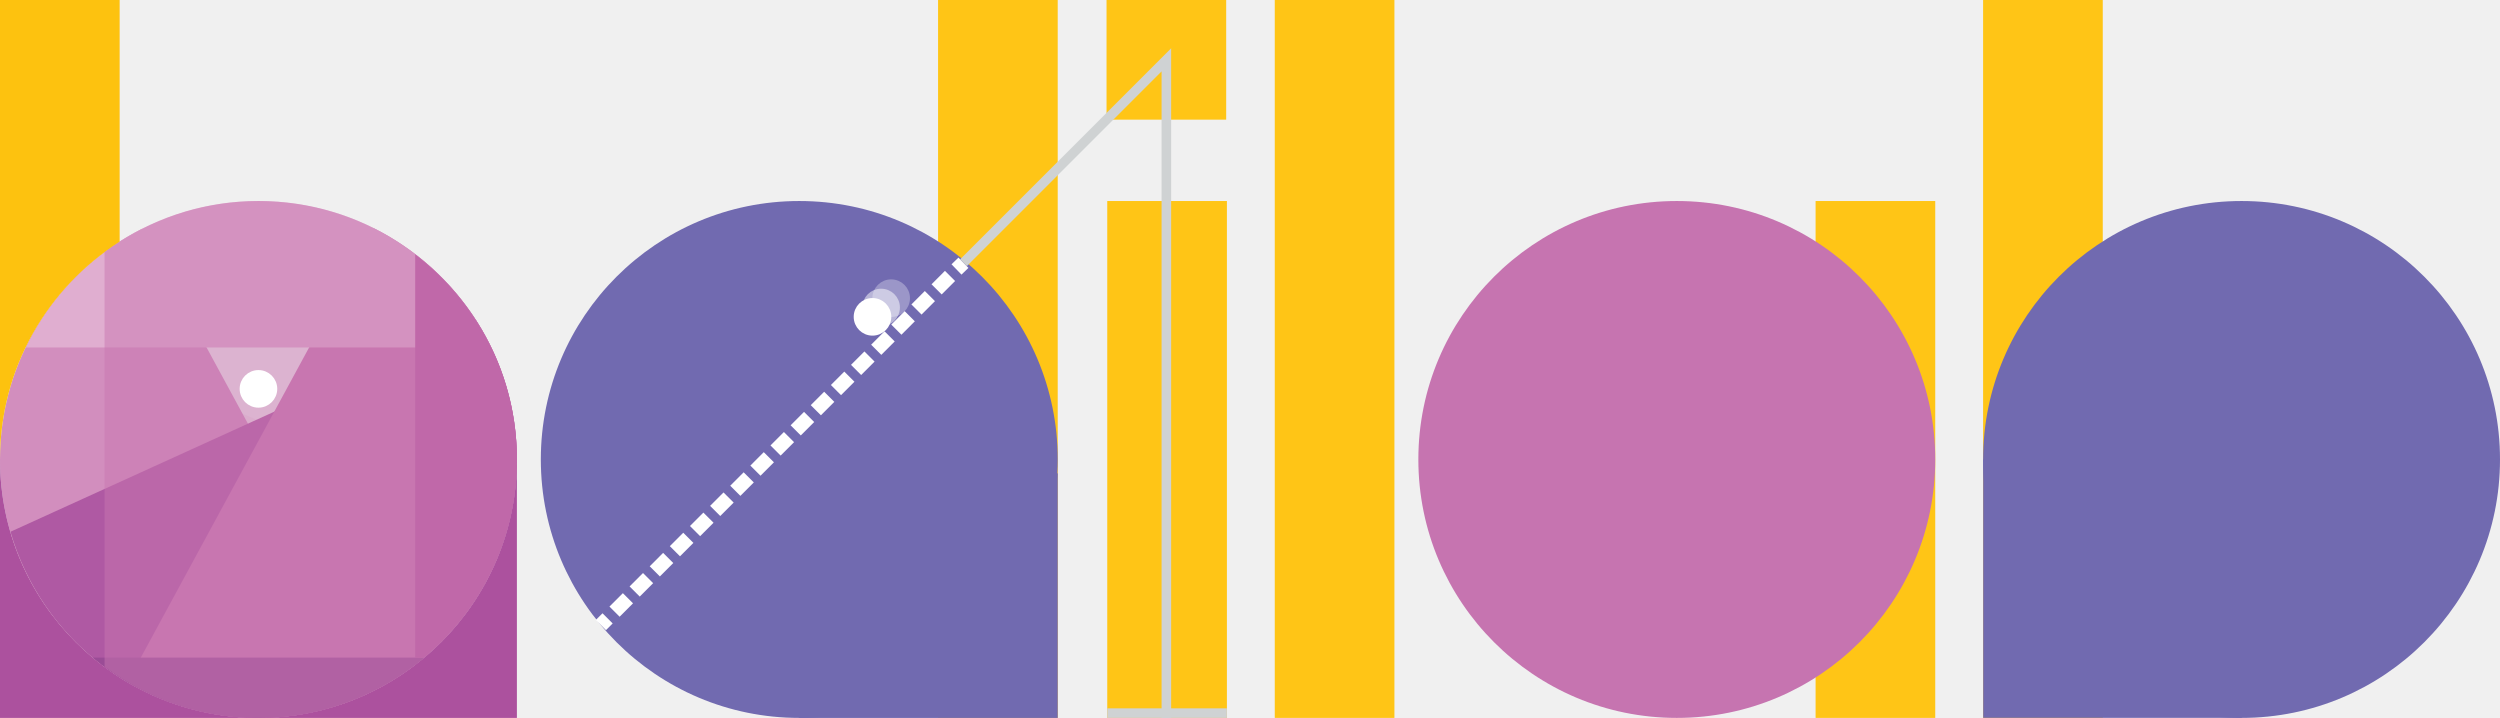
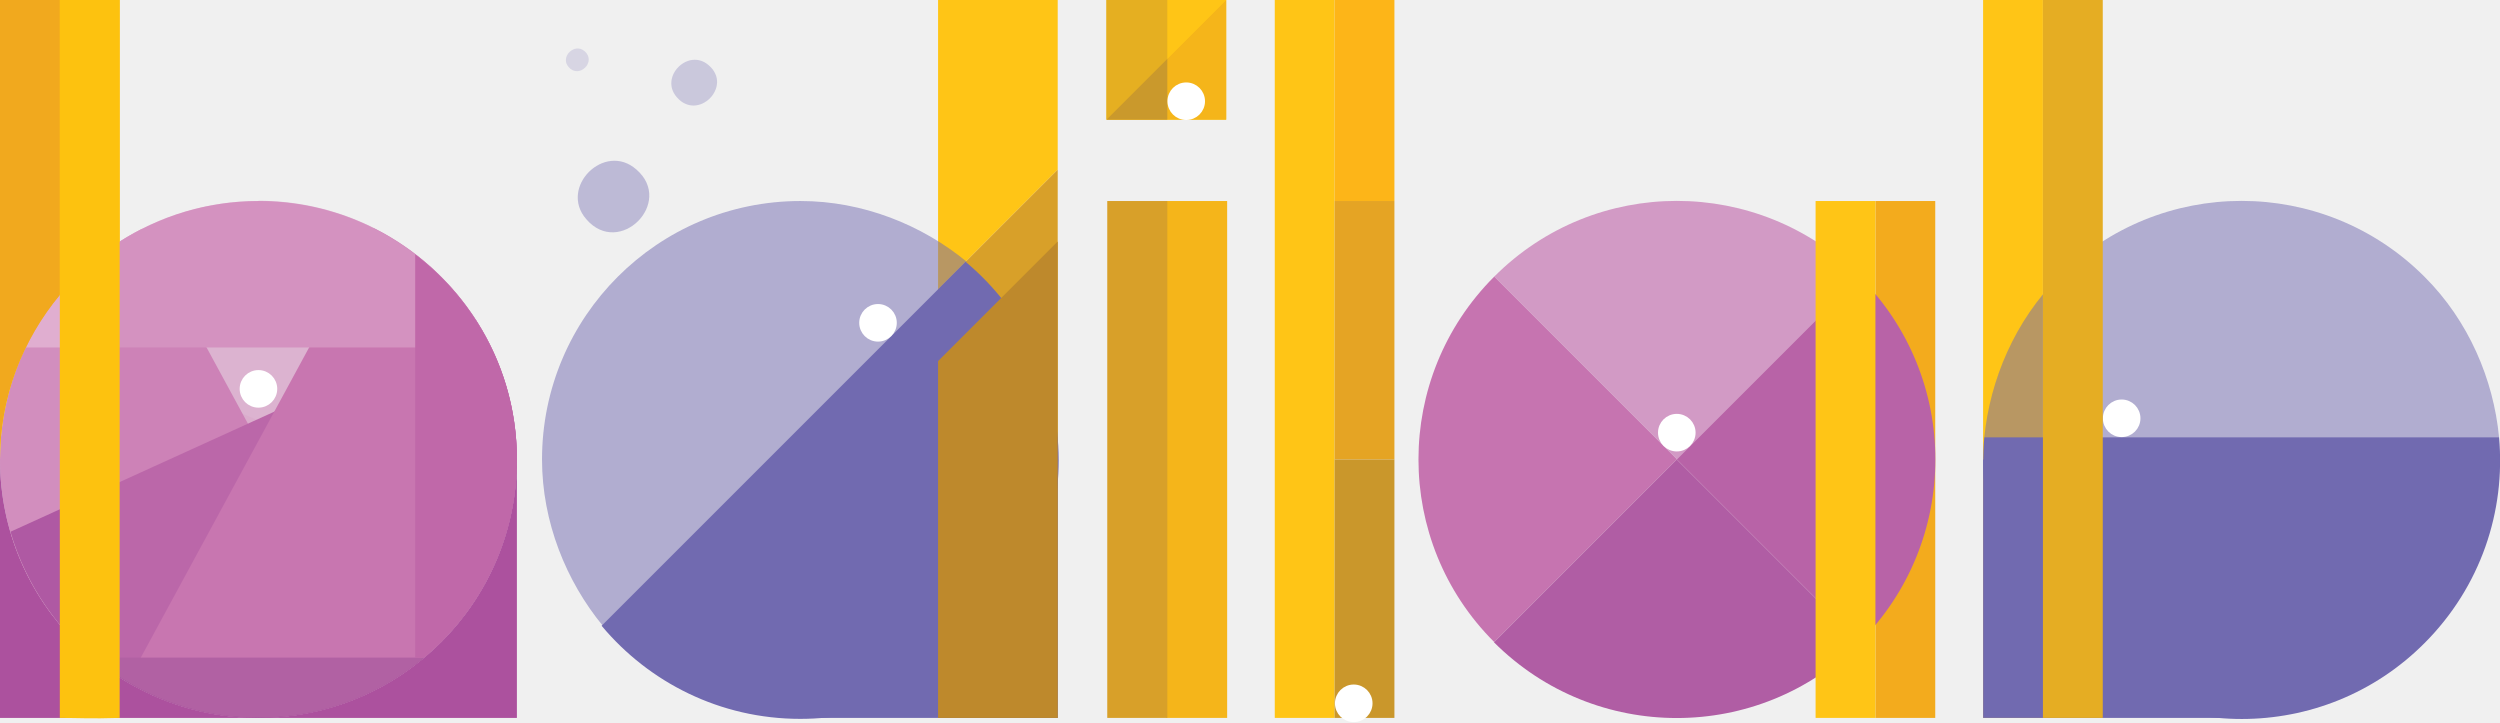
- <svg xmlns="http://www.w3.org/2000/svg" version="1.1" id="Layer_1" x="0px" y="0px" viewBox="0 0 104.47 30" style="enable-background:new 0 0 104.47 30;" xml:space="preserve">
-   <style type="text/css">
- 	.st0{fill:#FFC516;}
- 	.st1{fill:#716AB0;}
- 	.st2{opacity:0.1;fill:#CA76B0;}
- 	.st3{fill:#D28EBE;}
- 	.st4{fill:#AF59A3;}
- 	.st5{fill:#C876B0;}
- 	.st6{fill:#9A4C96;}
- 	.st7{fill:#E0AED0;}
- 	.st8{fill:#AC519E;}
- 	.st9{fill:#FDC20F;}
- 	.st10{fill:#C674B0;}
- 	.st11{fill:#B85AA2;}
- 	.st12{opacity:0.5;fill:#C876B0;}
- 	.st13{fill:#FFFFFF;stroke:#FFFFFF;stroke-width:0.271;stroke-miterlimit:10;}
- 	.st14{fill:none;stroke:#FFFFFF;stroke-width:0.6;stroke-miterlimit:10;}
- 	.st15{fill:none;stroke:#FFFFFF;stroke-width:0.6;stroke-miterlimit:10;stroke-dasharray:0.793,0.397;}
- 	.st16{opacity:0.5;fill:#FFFFFF;stroke:#FFFFFF;stroke-width:0.271;stroke-miterlimit:10;}
- 	.st17{opacity:0.3;fill:#FFFFFF;stroke:#FFFFFF;stroke-width:0.271;stroke-miterlimit:10;}
- 	.st18{fill:none;stroke:#CFD2D3;stroke-width:0.4;stroke-miterlimit:10;}
- 	.st19{fill:#6E7071;stroke:#CFD2D3;stroke-width:0.4;stroke-miterlimit:10;}
- </style>
-   <rect x="46.24" y="0" class="st0" width="5" height="5" />
-   <rect x="39.2" y="0" transform="matrix(-1 -4.511115e-11 4.511115e-11 -1 83.3999 30)" class="st0" width="5" height="30" />
-   <circle class="st1" cx="33.4" cy="19.2" r="10.8" />
-   <path class="st2" d="M1.6,13.56C0.59,15.2,0,17.13,0,19.2C0,25.16,4.84,30,10.8,30c4.95,0,9.12-3.34,10.39-7.89L1.6,13.56z" />
-   <path class="st3" d="M5.94,9.56C2.42,11.34,0,14.99,0,19.2C0,25.16,4.84,30,10.8,30c1.98,0,3.84-0.54,5.43-1.48L5.94,9.56z" />
-   <path class="st4" d="M19.88,13.37L0.44,22.22C1.74,26.71,5.88,30,10.8,30c5.96,0,10.8-4.84,10.8-10.8  C21.6,17.05,20.96,15.05,19.88,13.37z" />
-   <path class="st5" d="M15.62,9.54L5.33,28.5C6.93,29.45,8.8,30,10.8,30c5.96,0,10.8-4.84,10.8-10.8  C21.6,14.97,19.16,11.31,15.62,9.54z" />
-   <path class="st6" d="M3.87,27.48C5.75,29.05,8.16,30,10.8,30c2.64,0,5.05-0.95,6.93-2.52H3.87z" />
-   <path class="st7" d="M20.52,14.52C18.78,10.9,15.09,8.4,10.8,8.4c-4.29,0-7.98,2.5-9.72,6.12H20.52z" />
+ <svg xmlns="http://www.w3.org/2000/svg" id="Layer_1" viewBox="0 0 104.47 30.18">
+   <defs>
+     <style>.cls-1{fill:#ca972b;}.cls-2{fill:#d8a029;}.cls-3{opacity:.4;}.cls-3,.cls-4,.cls-5,.cls-6,.cls-7{fill:#716ab0;}.cls-5{opacity:.2;}.cls-6{opacity:.3;}.cls-8{fill:#b85aa2;}.cls-9{fill:#f5b51a;}.cls-10{fill:#f3ab1d;}.cls-11{fill:#c674b0;}.cls-12{fill:#e0aed0;}.cls-13{fill:#e5ad23;}.cls-14{fill:#fff;stroke:#fff;stroke-miterlimit:10;stroke-width:.27px;}.cls-15{fill:#be892c;}.cls-16,.cls-17{fill:#c876b0;}.cls-18{fill:#d28ebe;}.cls-19{fill:#b05da4;}.cls-20{fill:#b863a7;}.cls-21,.cls-17,.cls-7{opacity:.5;}.cls-21,.cls-22{fill:#ffc516;}.cls-23{fill:#fdc20f;}.cls-24{fill:#ca992c;}.cls-25{fill:#f1a91e;}.cls-26{fill:#d29ac5;}.cls-27{fill:#ca76b0;opacity:.1;}.cls-28{fill:#9a4c96;}.cls-29{fill:#fdb518;}.cls-30{fill:#e5a424;}.cls-31{fill:#ac519e;}.cls-32{fill:#af59a3;}</style>
+   </defs>
+   <polygon class="cls-22" points="44.2 7.09 44.2 0 39.2 0 39.2 12.09 44.2 7.09" />
+   <rect class="cls-10" x="78.37" y="8.4" width="2.5" height="21.6" />
+   <rect class="cls-22" x="82.87" y="0" width="2.5" height="30" />
+   <path class="cls-4" d="m104.43,18.27h-21.51c-.28,3.08.76,6.26,3.12,8.61,4.22,4.22,11.06,4.22,15.27,0,2.36-2.36,3.4-5.53,3.12-8.61Z" />
+   <rect class="cls-22" x="46.24" y="0" width="5" height="5" />
+   <path class="cls-27" d="m1.6,13.56c-1.01,1.64-1.6,3.57-1.6,5.64,0,5.96,4.84,10.8,10.8,10.8,4.95,0,9.12-3.34,10.39-7.89L1.6,13.56Z" />
+   <path class="cls-18" d="m5.94,9.56C2.42,11.34,0,14.99,0,19.2c0,5.96,4.84,10.8,10.8,10.8,1.98,0,3.84-.54,5.43-1.48L5.94,9.56Z" />
+   <path class="cls-32" d="m19.88,13.37L.44,22.22c1.31,4.5,5.45,7.78,10.36,7.78,5.96,0,10.8-4.84,10.8-10.8,0-2.15-.64-4.15-1.72-5.83Z" />
+   <path class="cls-16" d="m15.62,9.54L5.33,28.5c1.61.95,3.47,1.5,5.47,1.5,5.96,0,10.8-4.84,10.8-10.8,0-4.23-2.44-7.89-5.98-9.66Z" />
+   <path class="cls-28" d="m3.87,27.48c1.88,1.57,4.29,2.52,6.93,2.52s5.05-.95,6.93-2.52H3.87Z" />
+   <path class="cls-12" d="m20.52,14.52c-1.74-3.62-5.44-6.12-9.72-6.12S2.82,10.9,1.08,14.52h19.45Z" />
  <g>
-     <path class="st8" d="M0,19.2V30h5h5.8C4.84,30,0,25.16,0,19.2z" />
-     <path class="st8" d="M10.8,30h10.8V19.2C21.6,25.16,16.76,30,10.8,30z" />
-     <path class="st9" d="M5,10.1V0H0v19.2C0,15.37,2,12.02,5,10.1z" />
+     <path class="cls-31" d="m0,19.2v10.8h10.8c-5.96,0-10.8-4.84-10.8-10.8Z" />
+     <path class="cls-31" d="m10.8,30h10.8v-10.8c0,5.96-4.84,10.8-10.8,10.8Z" />
+     <path class="cls-23" d="m5,10.1V0H0v19.2c0-3.83,2-7.18,5-9.1Z" />
  </g>
-   <rect x="46.27" y="8.4" class="st0" width="5" height="21.6" />
-   <rect x="82.87" y="0" class="st0" width="5" height="30" />
-   <rect x="75.87" y="8.4" class="st0" width="5" height="21.6" />
-   <circle class="st1" cx="93.67" cy="19.2" r="10.8" />
-   <circle class="st10" cx="70.07" cy="19.2" r="10.8" />
-   <rect x="53.27" y="0" class="st0" width="5" height="30" />
-   <path class="st11" d="M17.71,27.48c2.37-1.98,3.89-4.95,3.89-8.28c0-3.5-1.67-6.6-4.25-8.57v16.86" />
-   <path class="st12" d="M10.8,8.4c-2.41,0-4.63,0.8-6.43,2.13v17.33C6.17,29.2,8.39,30,10.8,30c5.96,0,10.8-4.84,10.8-10.8  C21.6,13.24,16.76,8.4,10.8,8.4z" />
-   <circle class="st13" cx="10.8" cy="16.25" r="0.65" />
-   <rect x="33.69" y="19.49" transform="matrix(-1.094787e-11 1 -1 -1.094787e-11 63.691 -13.9089)" class="st1" width="10.22" height="10.8" />
-   <rect x="82.87" y="19.2" transform="matrix(-1.836970e-16 1 -1 -1.836970e-16 112.8726 -63.6726)" class="st1" width="10.8" height="10.8" />
-   <g>
-     <g>
-       <line class="st14" x1="25.11" y1="26.12" x2="25.39" y2="25.84" />
-       <line class="st15" x1="25.68" y1="25.56" x2="39.83" y2="11.4" />
-       <line class="st14" x1="39.97" y1="11.26" x2="40.26" y2="10.98" />
-     </g>
-   </g>
-   <circle class="st13" cx="36.46" cy="13.24" r="0.65" />
-   <circle class="st16" cx="36.82" cy="12.85" r="0.65" />
-   <circle class="st17" cx="37.24" cy="12.46" r="0.65" />
-   <polyline class="st18" points="48.74,30 48.74,2.5 40.26,10.98 " />
-   <line class="st19" x1="51.27" y1="29.8" x2="46.27" y2="29.8" />
+   <rect class="cls-9" x="48.74" y="8.4" width="2.54" height="21.6" />
+   <path class="cls-11" d="m62.44,11.56c-4.22,4.22-4.22,11.06,0,15.27l7.64-7.64-7.64-7.64Z" />
+   <rect class="cls-22" x="53.27" y="0" width="2.5" height="30" />
+   <path class="cls-8" d="m17.71,27.48c2.37-1.98,3.89-4.95,3.89-8.28,0-3.5-1.67-6.6-4.25-8.57v16.86" />
+   <path class="cls-17" d="m10.8,8.4c-2.41,0-4.63.8-6.43,2.13v17.33c1.8,1.33,4.01,2.13,6.43,2.13,5.96,0,10.8-4.84,10.8-10.8s-4.84-10.8-10.8-10.8Z" />
+   <circle class="cls-14" cx="10.8" cy="16.25" r=".65" />
+   <rect class="cls-4" x="82.87" y="19.2" width="10.8" height="10.8" transform="translate(112.87 -63.67) rotate(90)" />
+   <rect class="cls-2" x="46.27" y="8.4" width="2.51" height="21.6" />
+   <polyline class="cls-9" points="46.24 5 51.24 5 51.24 0" />
+   <polygon class="cls-2" points="39.2 12.09 39.2 30 44.2 30 44.2 7.09 39.2 12.09" />
+   <rect class="cls-24" x="46.24" width="2.54" height="5" />
+   <polyline class="cls-21" points="51.24 0 46.24 0 46.24 5" />
+   <path class="cls-7" d="m40.4,10.94c-1.87-1.54-4.34-2.54-6.95-2.54-5.96,0-10.8,4.84-10.8,10.8,0,2.61,1.01,5.09,2.54,6.95l15.21-15.21Z" />
+   <path class="cls-4" d="m40.35,10.94l-15.21,15.21c1.98,2.37,4.96,3.89,8.3,3.89,5.96,0,10.8-4.84,10.8-10.8,0-3.33-1.51-6.31-3.89-8.3Z" />
+   <path class="cls-3" d="m26.59,7.08h0c-1.33-1.17-3.25.75-2.09,2.08h0c1.38,1.61,3.69-.7,2.09-2.08Z" />
+   <path class="cls-6" d="m29.62,2.73h0c-.85-.75-2.08.48-1.34,1.33h0c.88,1.03,2.36-.45,1.34-1.33Z" />
+   <path class="cls-5" d="m24.43,2.14h0c-.42-.37-1.04.24-.67.66h0c.44.51,1.18-.22.67-.66Z" />
+   <rect class="cls-4" x="33.69" y="19.49" width="10.22" height="10.8" transform="translate(63.69 -13.91) rotate(90)" />
+   <circle class="cls-14" cx="36.69" cy="13.49" r=".65" />
+   <path class="cls-19" d="m77.71,26.84l-7.64-7.64-7.64,7.64c4.22,4.22,11.06,4.22,15.27,0Z" />
+   <path class="cls-26" d="m77.71,11.56c-4.22-4.22-11.06-4.22-15.27,0l7.64,7.64,7.64-7.64Z" />
+   <path class="cls-20" d="m77.71,11.56l-7.64,7.64,7.64,7.64c4.22-4.22,4.22-11.06,0-15.27Z" />
+   <path class="cls-7" d="m104.43,18.27c-.23-2.41-1.27-4.87-3.12-6.71-4.22-4.22-11.06-4.22-15.27,0-1.84,1.84-2.88,4.31-3.12,6.71h21.51Z" />
+   <rect class="cls-30" x="55.77" y="8.4" width="2.5" height="10.8" />
+   <rect class="cls-29" x="55.77" y="0" width="2.5" height="8.4" />
+   <rect class="cls-1" x="55.77" y="19.2" width="2.5" height="10.8" />
+   <circle class="cls-14" cx="70.07" cy="18.08" r=".65" />
+   <circle class="cls-14" cx="56.57" cy="29.39" r=".65" />
+   <circle class="cls-14" cx="49.57" cy="4.23" r=".65" />
+   <circle class="cls-14" cx="88.66" cy="17.48" r=".65" />
+   <rect class="cls-22" x="75.87" y="8.4" width="2.5" height="21.6" />
+   <rect class="cls-13" x="85.37" y="0" width="2.5" height="30" />
+   <path class="cls-25" d="m2.5,0H0v19.2C0,16.58.95,14.2,2.5,12.33V0Z" />
+   <polygon class="cls-15" points="39.2 15.09 39.2 30 44.2 30 44.2 10.09 39.2 15.09" />
+   <path class="cls-23" d="m2.5,0v30c.81,0,1.25.04,2.5,0V0h-2.5Z" />
</svg>
